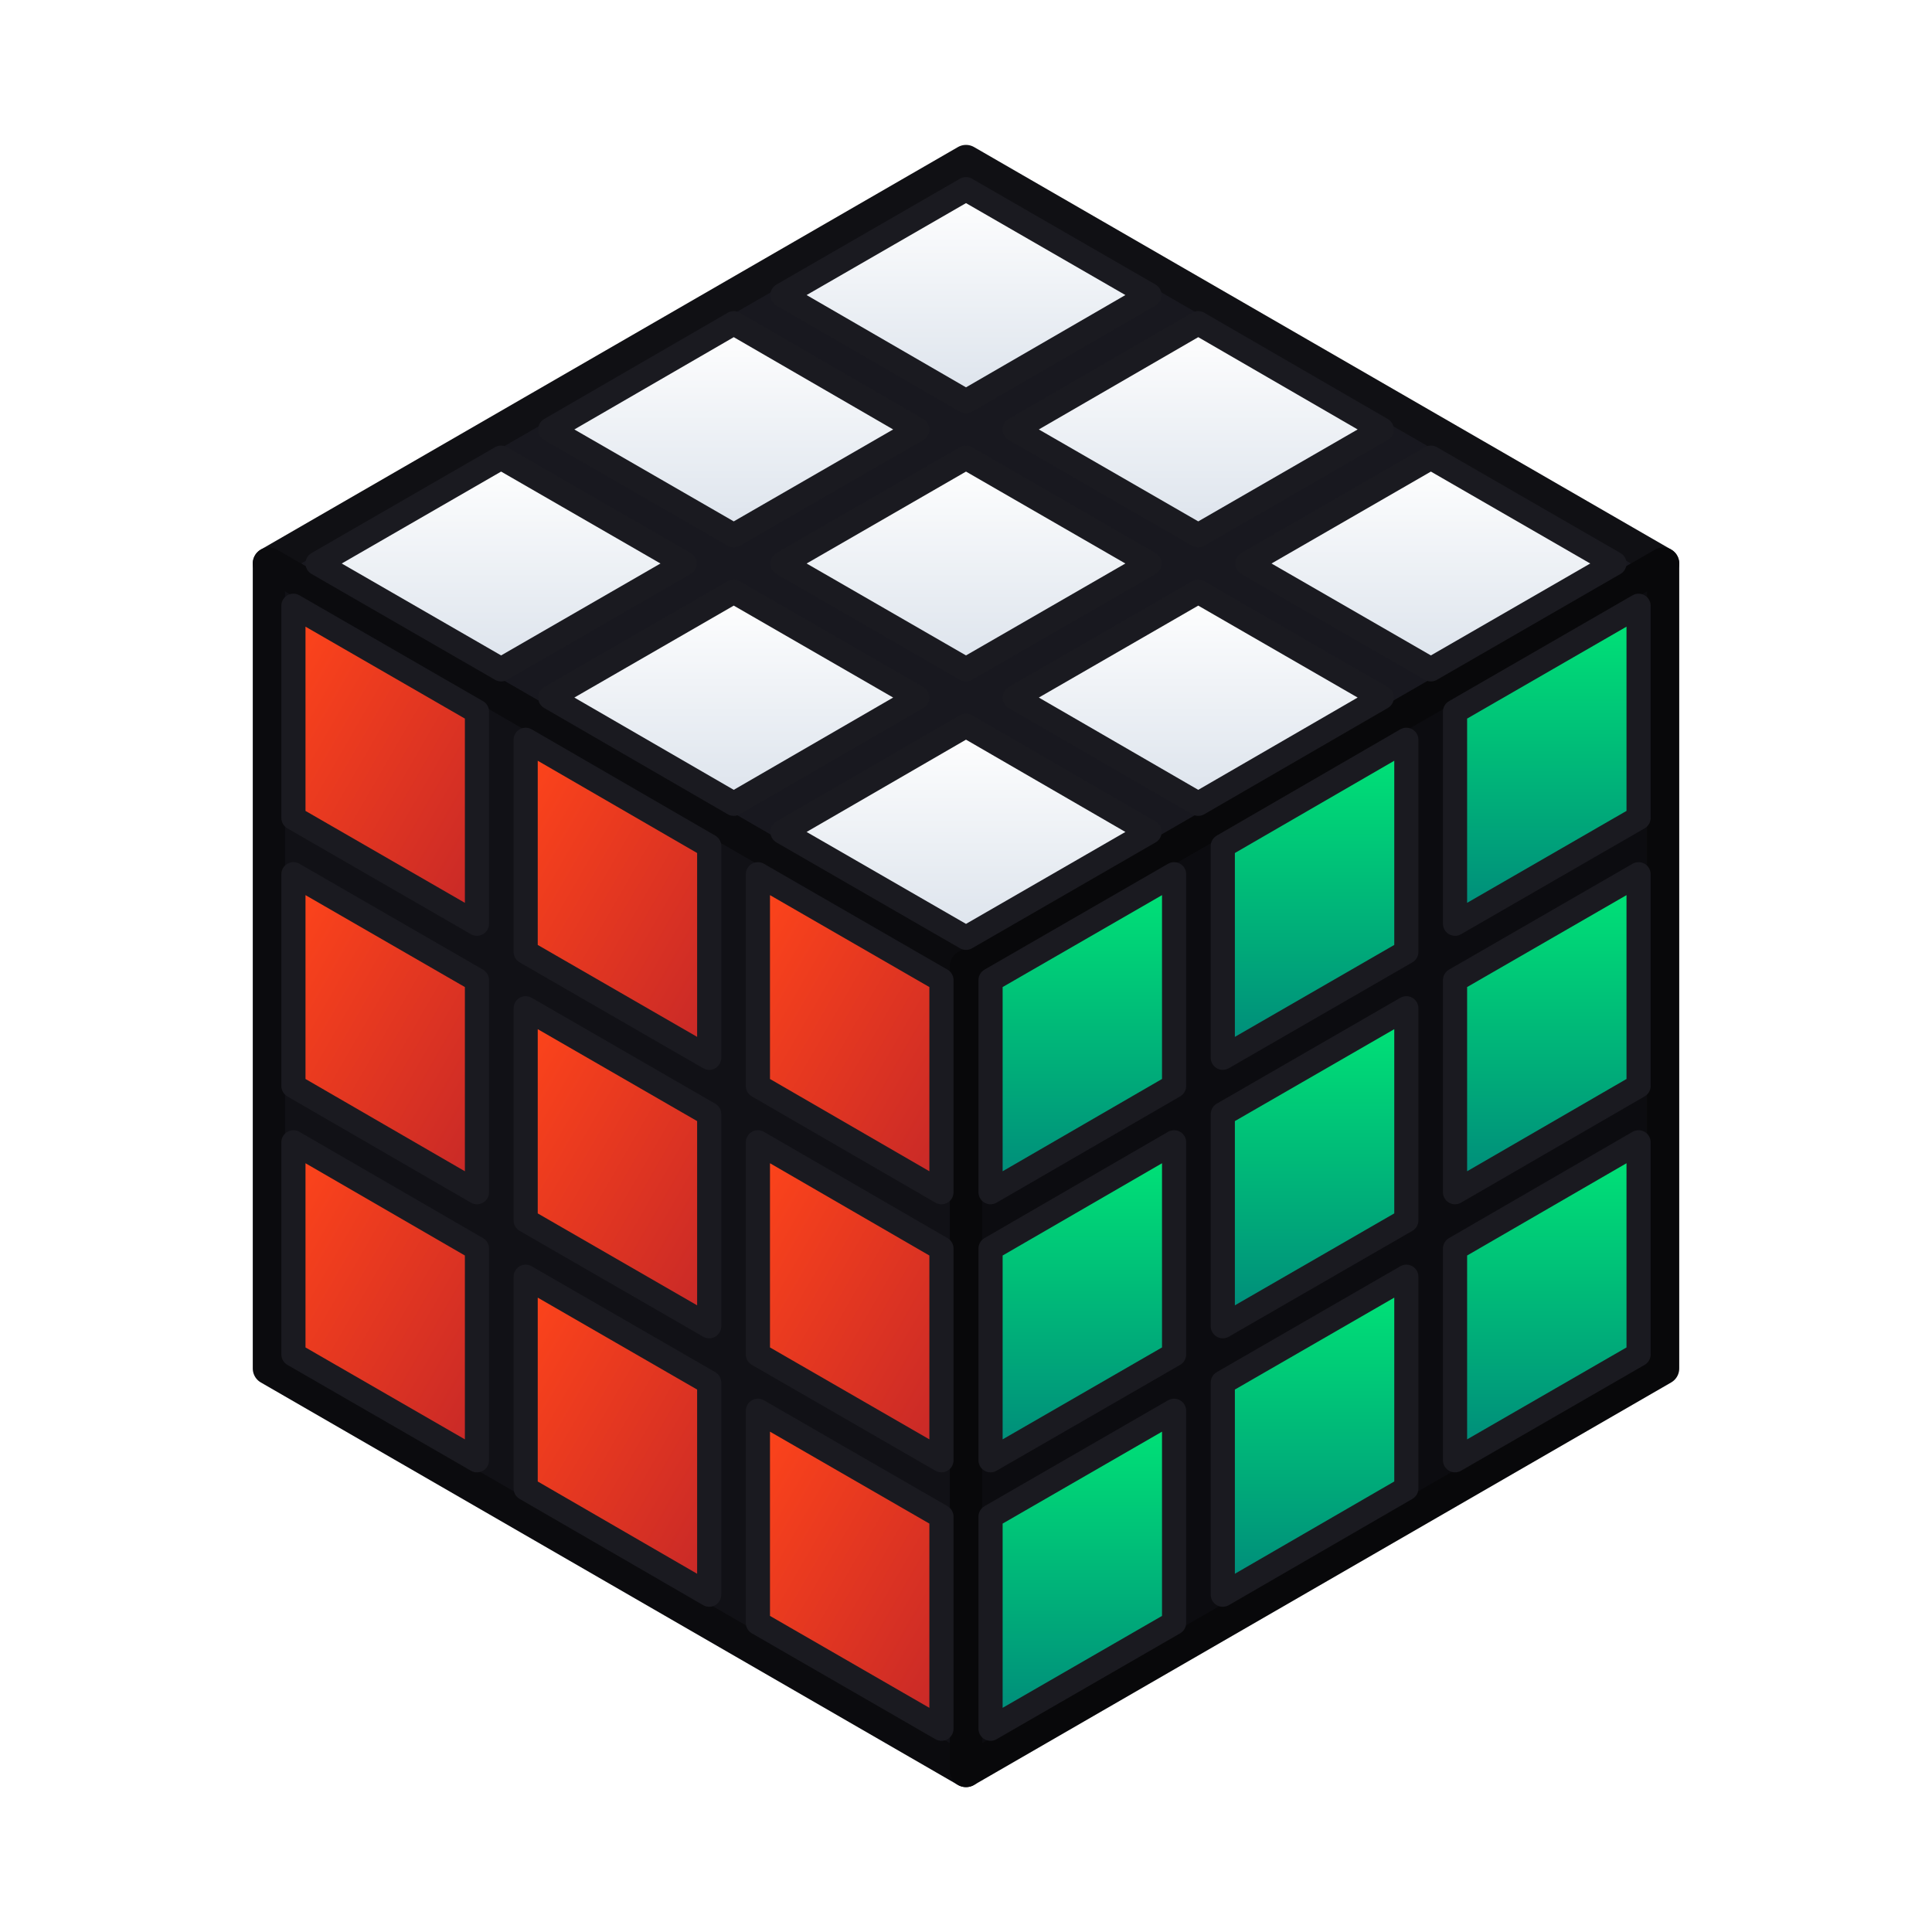
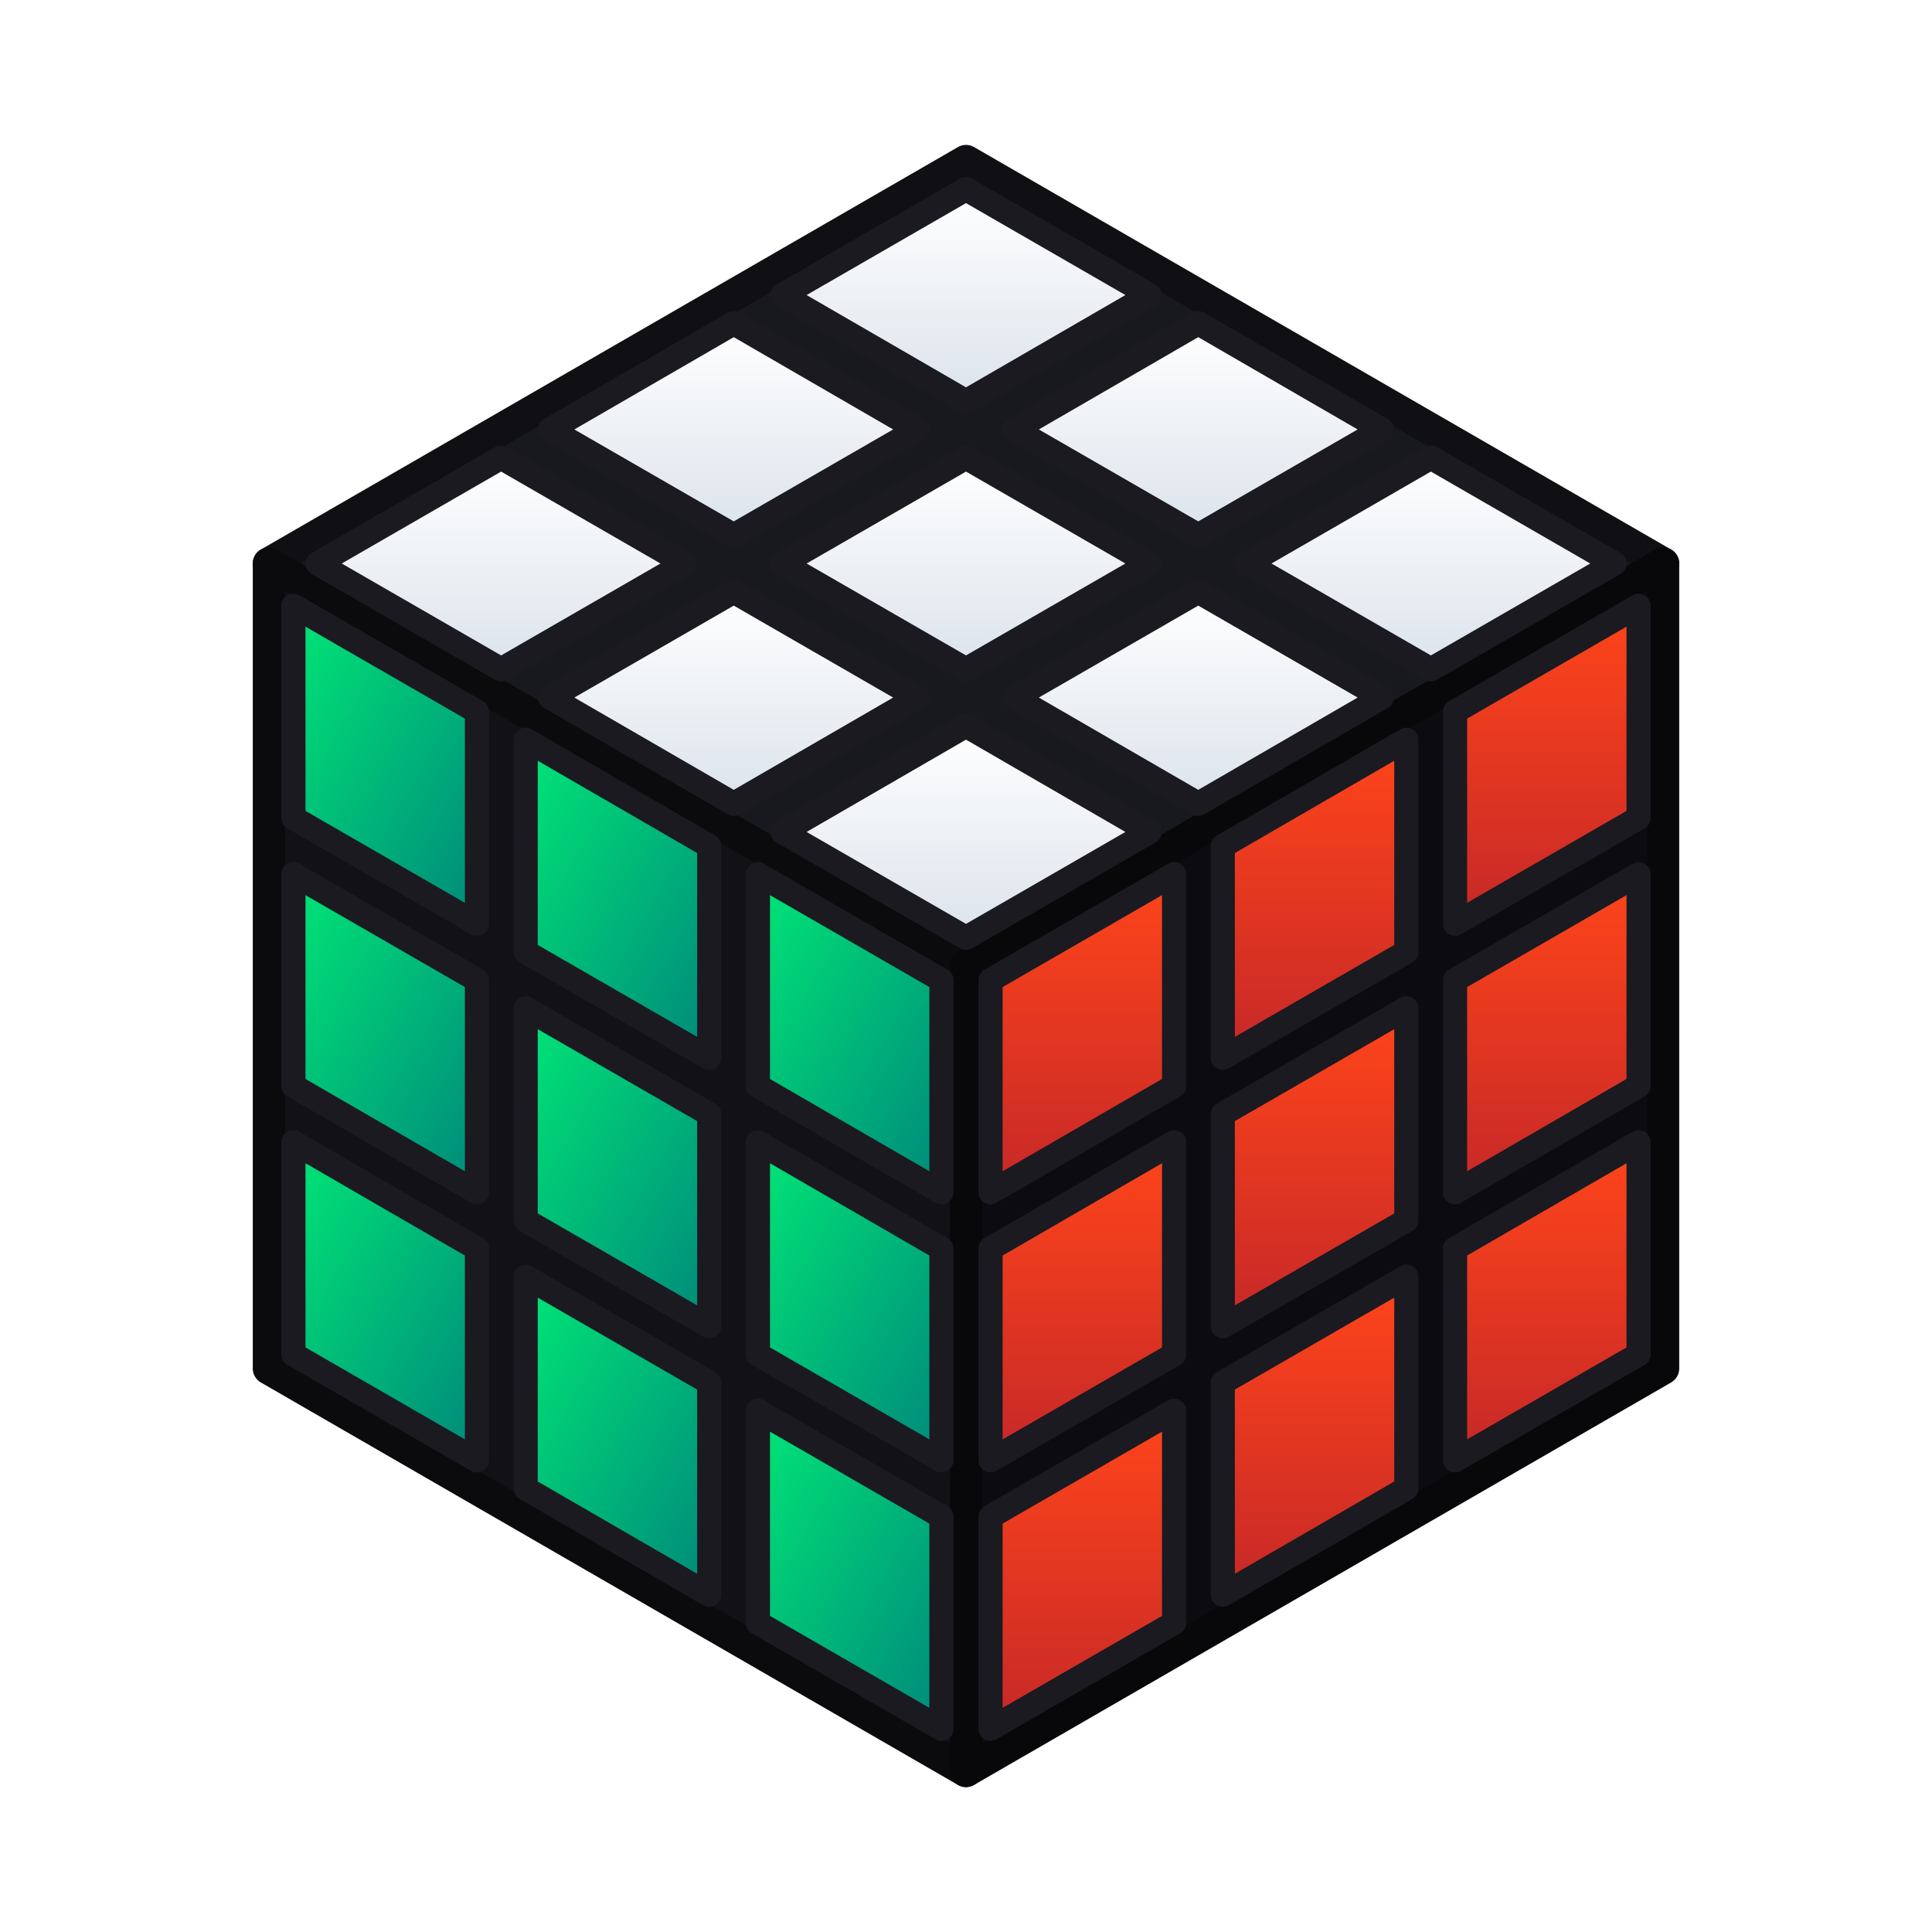
<svg xmlns="http://www.w3.org/2000/svg" viewBox="0 0 48 48">
  <defs>
    <linearGradient id="favTop" x1="0" y1="1" x2="0" y2="0">
      <stop offset="0%" stop-color="#dce3ec" />
      <stop offset="100%" stop-color="#ffffff" />
    </linearGradient>
    <linearGradient id="favLeft" x1="0" y1="0" x2="1" y2="1">
+       <stop offset="0%" stop-color="#00e676" />
+       <stop offset="100%" stop-color="#00897b" />
+     </linearGradient>
+     <linearGradient id="favRight" x1="0" y1="0" x2="0" y2="1">
      <stop offset="0%" stop-color="#ff451a" />
      <stop offset="100%" stop-color="#c62828" />
-     </linearGradient>
-     <linearGradient id="favRight" x1="0" y1="0" x2="0" y2="1">
-       <stop offset="0%" stop-color="#00e676" />
-       <stop offset="100%" stop-color="#00897b" />
    </linearGradient>
  </defs>
  <polygon points="24,24 41.32,14 24,4 6.68,14" fill="#18181f" stroke="#101014" stroke-width="0.8" stroke-linejoin="round" />
  <polygon points="24,24 6.68,14 6.68,34 24,44" fill="#111116" stroke="#0b0b0e" stroke-width="0.8" stroke-linejoin="round" />
  <polygon points="24,24 41.32,14 41.32,34 24,44" fill="#0c0c10" stroke="#08080a" stroke-width="0.8" stroke-linejoin="round" />
  <polygon points="24.00,23.30 19.44,20.67 24.00,18.03 28.56,20.67" fill="url(#favTop)" stroke="#1a1a20" stroke-width="0.6" stroke-linejoin="round" />
  <polygon points="29.77,19.97 25.21,17.33 29.77,14.70 34.33,17.33" fill="url(#favTop)" stroke="#1a1a20" stroke-width="0.6" stroke-linejoin="round" />
  <polygon points="35.55,16.63 30.99,14.00 35.55,11.37 40.11,14.00" fill="url(#favTop)" stroke="#1a1a20" stroke-width="0.6" stroke-linejoin="round" />
  <polygon points="18.23,19.97 13.67,17.33 18.23,14.70 22.79,17.33" fill="url(#favTop)" stroke="#1a1a20" stroke-width="0.6" stroke-linejoin="round" />
  <polygon points="24.00,16.63 19.44,14.00 24.00,11.37 28.56,14.00" fill="url(#favTop)" stroke="#1a1a20" stroke-width="0.6" stroke-linejoin="round" />
  <polygon points="29.77,13.30 25.21,10.67 29.77,8.03 34.33,10.67" fill="url(#favTop)" stroke="#1a1a20" stroke-width="0.6" stroke-linejoin="round" />
  <polygon points="12.45,16.63 7.89,14.00 12.45,11.37 17.01,14.00" fill="url(#favTop)" stroke="#1a1a20" stroke-width="0.6" stroke-linejoin="round" />
  <polygon points="18.23,13.30 13.67,10.67 18.23,8.03 22.79,10.67" fill="url(#favTop)" stroke="#1a1a20" stroke-width="0.6" stroke-linejoin="round" />
  <polygon points="24.00,9.97 19.44,7.33 24.00,4.70 28.56,7.33" fill="url(#favTop)" stroke="#1a1a20" stroke-width="0.6" stroke-linejoin="round" />
  <polygon points="23.39,24.35 18.83,21.72 18.83,26.98 23.39,29.62" fill="url(#favLeft)" stroke="#1a1a20" stroke-width="0.6" stroke-linejoin="round" />
  <polygon points="23.39,31.02 18.83,28.38 18.83,33.65 23.39,36.28" fill="url(#favLeft)" stroke="#1a1a20" stroke-width="0.6" stroke-linejoin="round" />
  <polygon points="23.39,37.68 18.83,35.05 18.83,40.32 23.39,42.95" fill="url(#favLeft)" stroke="#1a1a20" stroke-width="0.6" stroke-linejoin="round" />
  <polygon points="17.62,21.02 13.06,18.38 13.06,23.65 17.62,26.28" fill="url(#favLeft)" stroke="#1a1a20" stroke-width="0.6" stroke-linejoin="round" />
  <polygon points="17.62,27.68 13.06,25.05 13.06,30.32 17.62,32.95" fill="url(#favLeft)" stroke="#1a1a20" stroke-width="0.6" stroke-linejoin="round" />
  <polygon points="17.62,34.35 13.06,31.72 13.06,36.98 17.62,39.62" fill="url(#favLeft)" stroke="#1a1a20" stroke-width="0.6" stroke-linejoin="round" />
  <polygon points="11.85,17.68 7.29,15.05 7.29,20.32 11.85,22.95" fill="url(#favLeft)" stroke="#1a1a20" stroke-width="0.6" stroke-linejoin="round" />
  <polygon points="11.85,24.35 7.29,21.72 7.29,26.98 11.85,29.62" fill="url(#favLeft)" stroke="#1a1a20" stroke-width="0.6" stroke-linejoin="round" />
  <polygon points="11.85,31.02 7.29,28.38 7.29,33.65 11.85,36.28" fill="url(#favLeft)" stroke="#1a1a20" stroke-width="0.6" stroke-linejoin="round" />
  <polygon points="24.61,24.35 29.17,21.72 29.17,26.98 24.61,29.62" fill="url(#favRight)" stroke="#1a1a20" stroke-width="0.6" stroke-linejoin="round" />
  <polygon points="24.61,31.02 29.17,28.38 29.17,33.65 24.61,36.28" fill="url(#favRight)" stroke="#1a1a20" stroke-width="0.6" stroke-linejoin="round" />
  <polygon points="24.61,37.68 29.17,35.05 29.17,40.32 24.61,42.95" fill="url(#favRight)" stroke="#1a1a20" stroke-width="0.6" stroke-linejoin="round" />
  <polygon points="30.38,21.02 34.94,18.38 34.94,23.65 30.38,26.28" fill="url(#favRight)" stroke="#1a1a20" stroke-width="0.6" stroke-linejoin="round" />
  <polygon points="30.38,27.68 34.94,25.05 34.94,30.32 30.38,32.95" fill="url(#favRight)" stroke="#1a1a20" stroke-width="0.6" stroke-linejoin="round" />
  <polygon points="30.38,34.35 34.94,31.72 34.94,36.98 30.38,39.62" fill="url(#favRight)" stroke="#1a1a20" stroke-width="0.6" stroke-linejoin="round" />
  <polygon points="36.15,17.68 40.71,15.05 40.71,20.32 36.15,22.95" fill="url(#favRight)" stroke="#1a1a20" stroke-width="0.6" stroke-linejoin="round" />
  <polygon points="36.15,24.35 40.71,21.72 40.71,26.98 36.15,29.62" fill="url(#favRight)" stroke="#1a1a20" stroke-width="0.6" stroke-linejoin="round" />
  <polygon points="36.15,31.02 40.71,28.38 40.71,33.65 36.15,36.28" fill="url(#favRight)" stroke="#1a1a20" stroke-width="0.6" stroke-linejoin="round" />
</svg>
